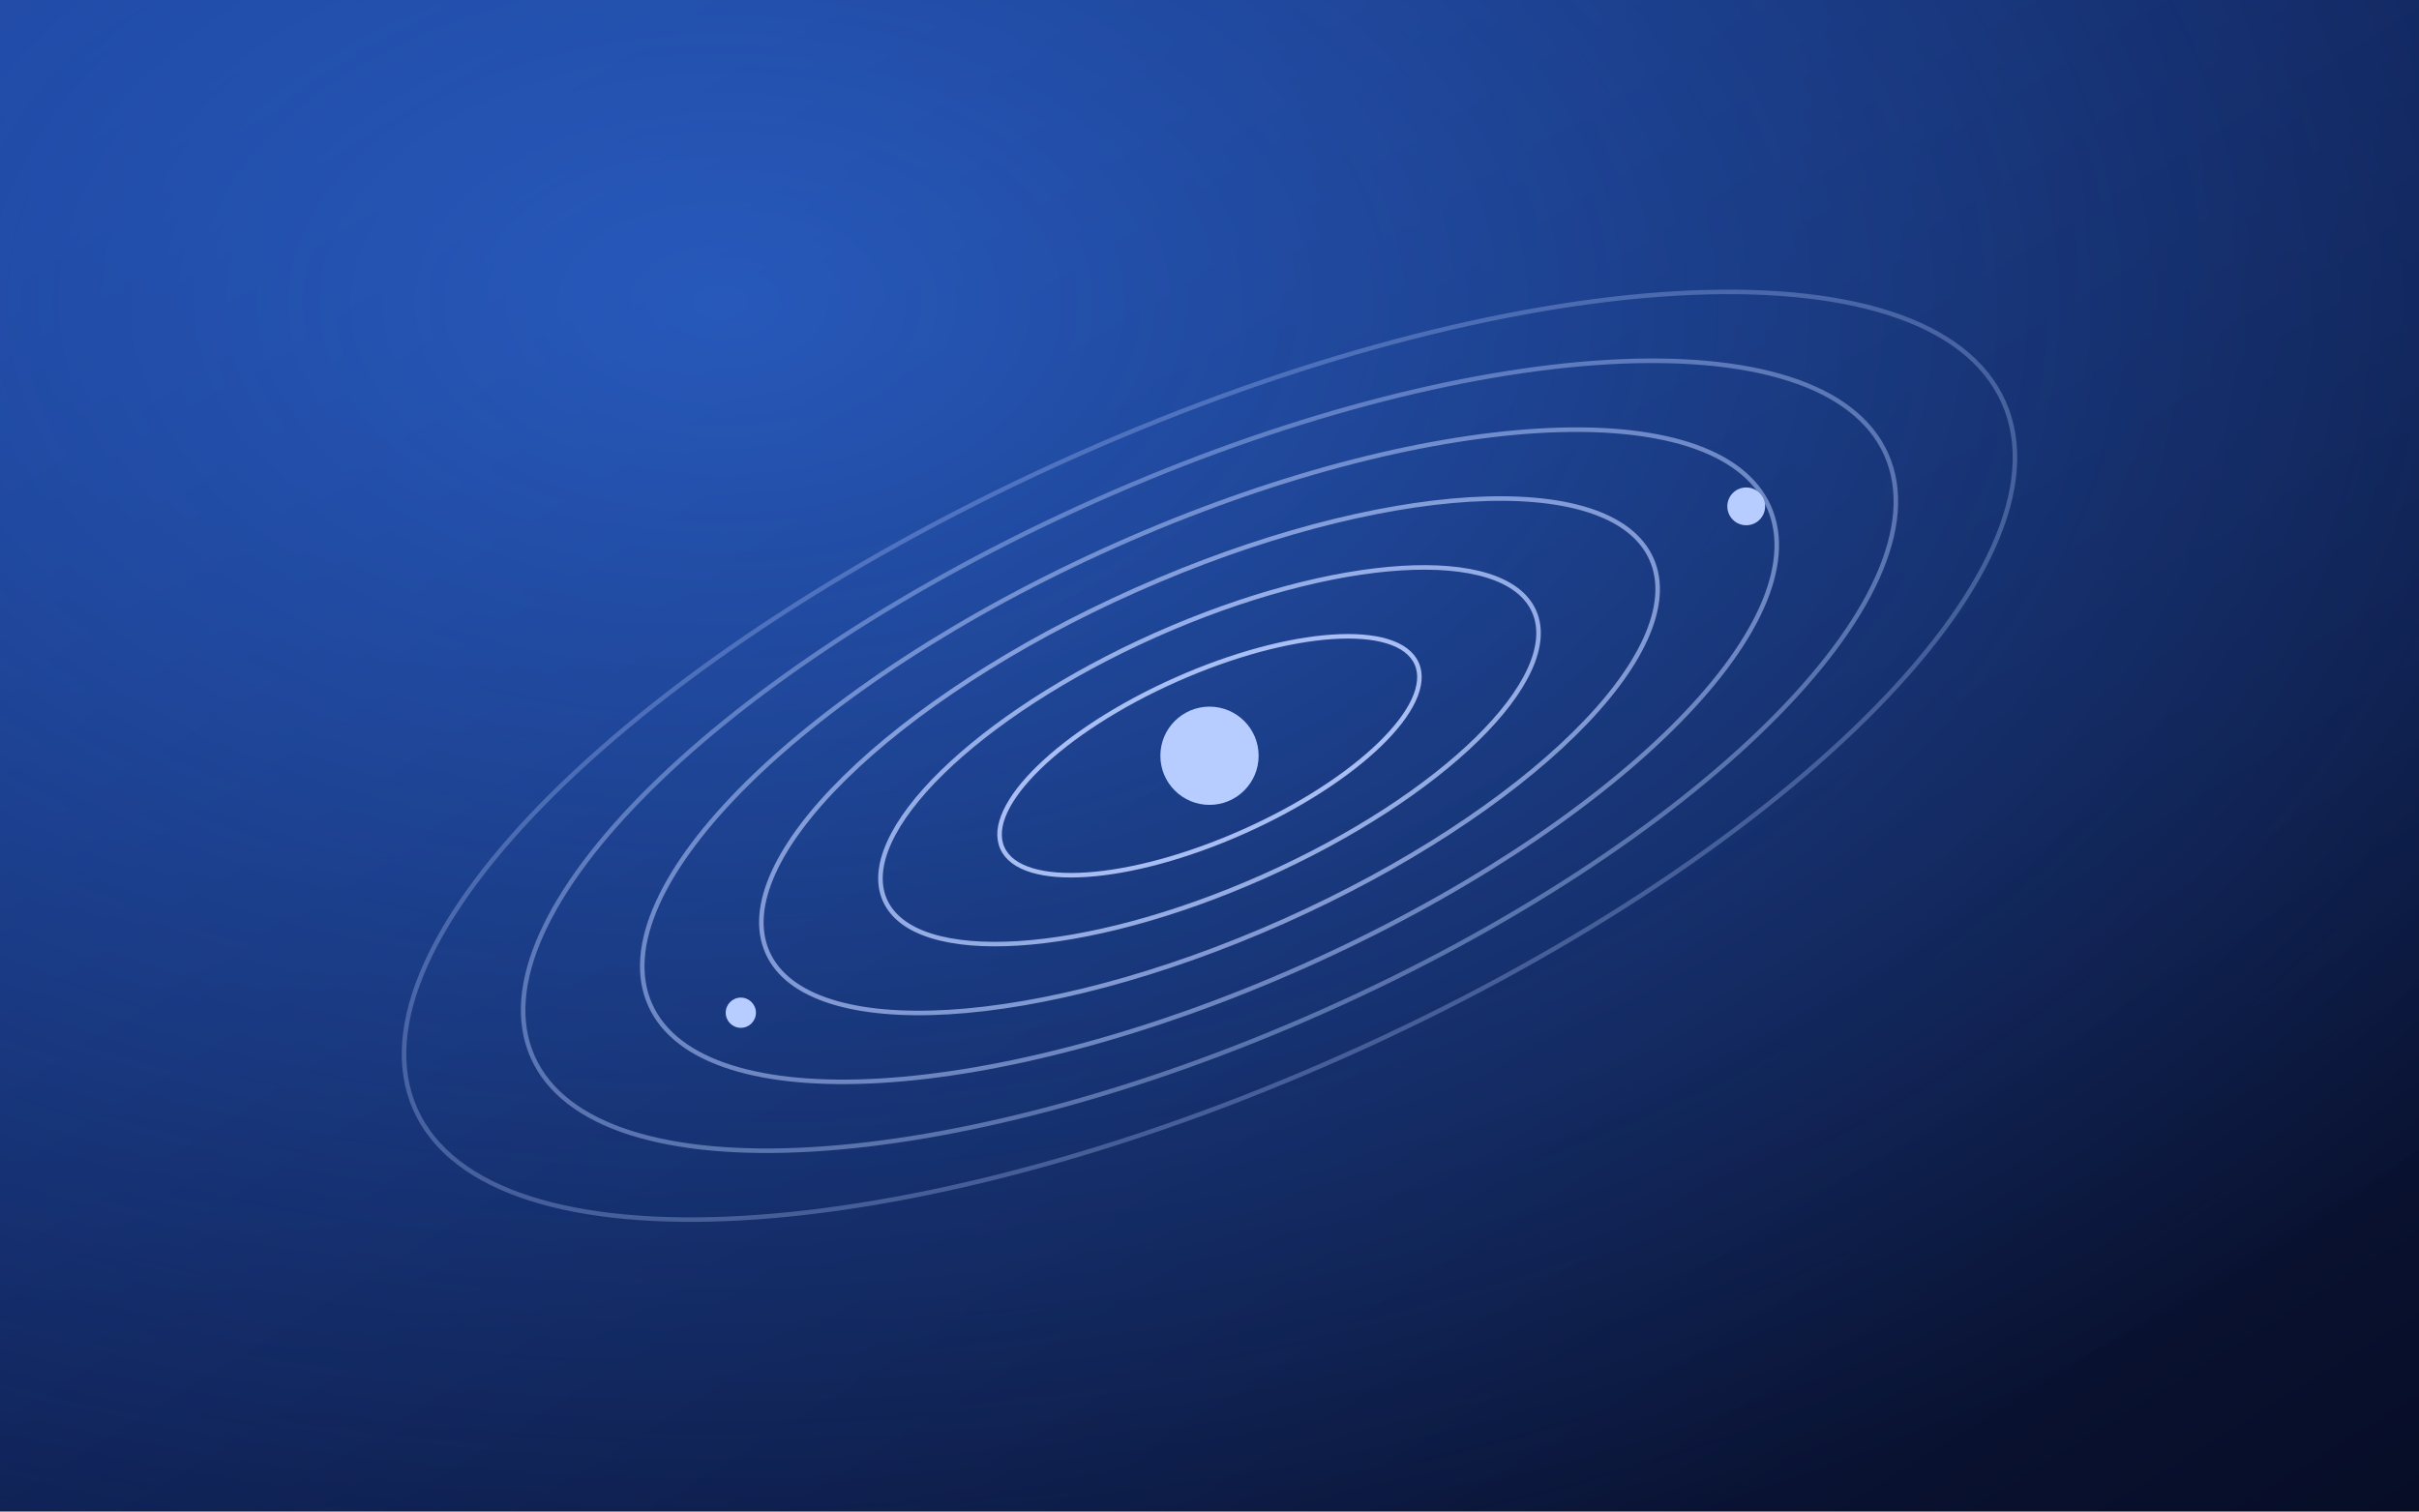
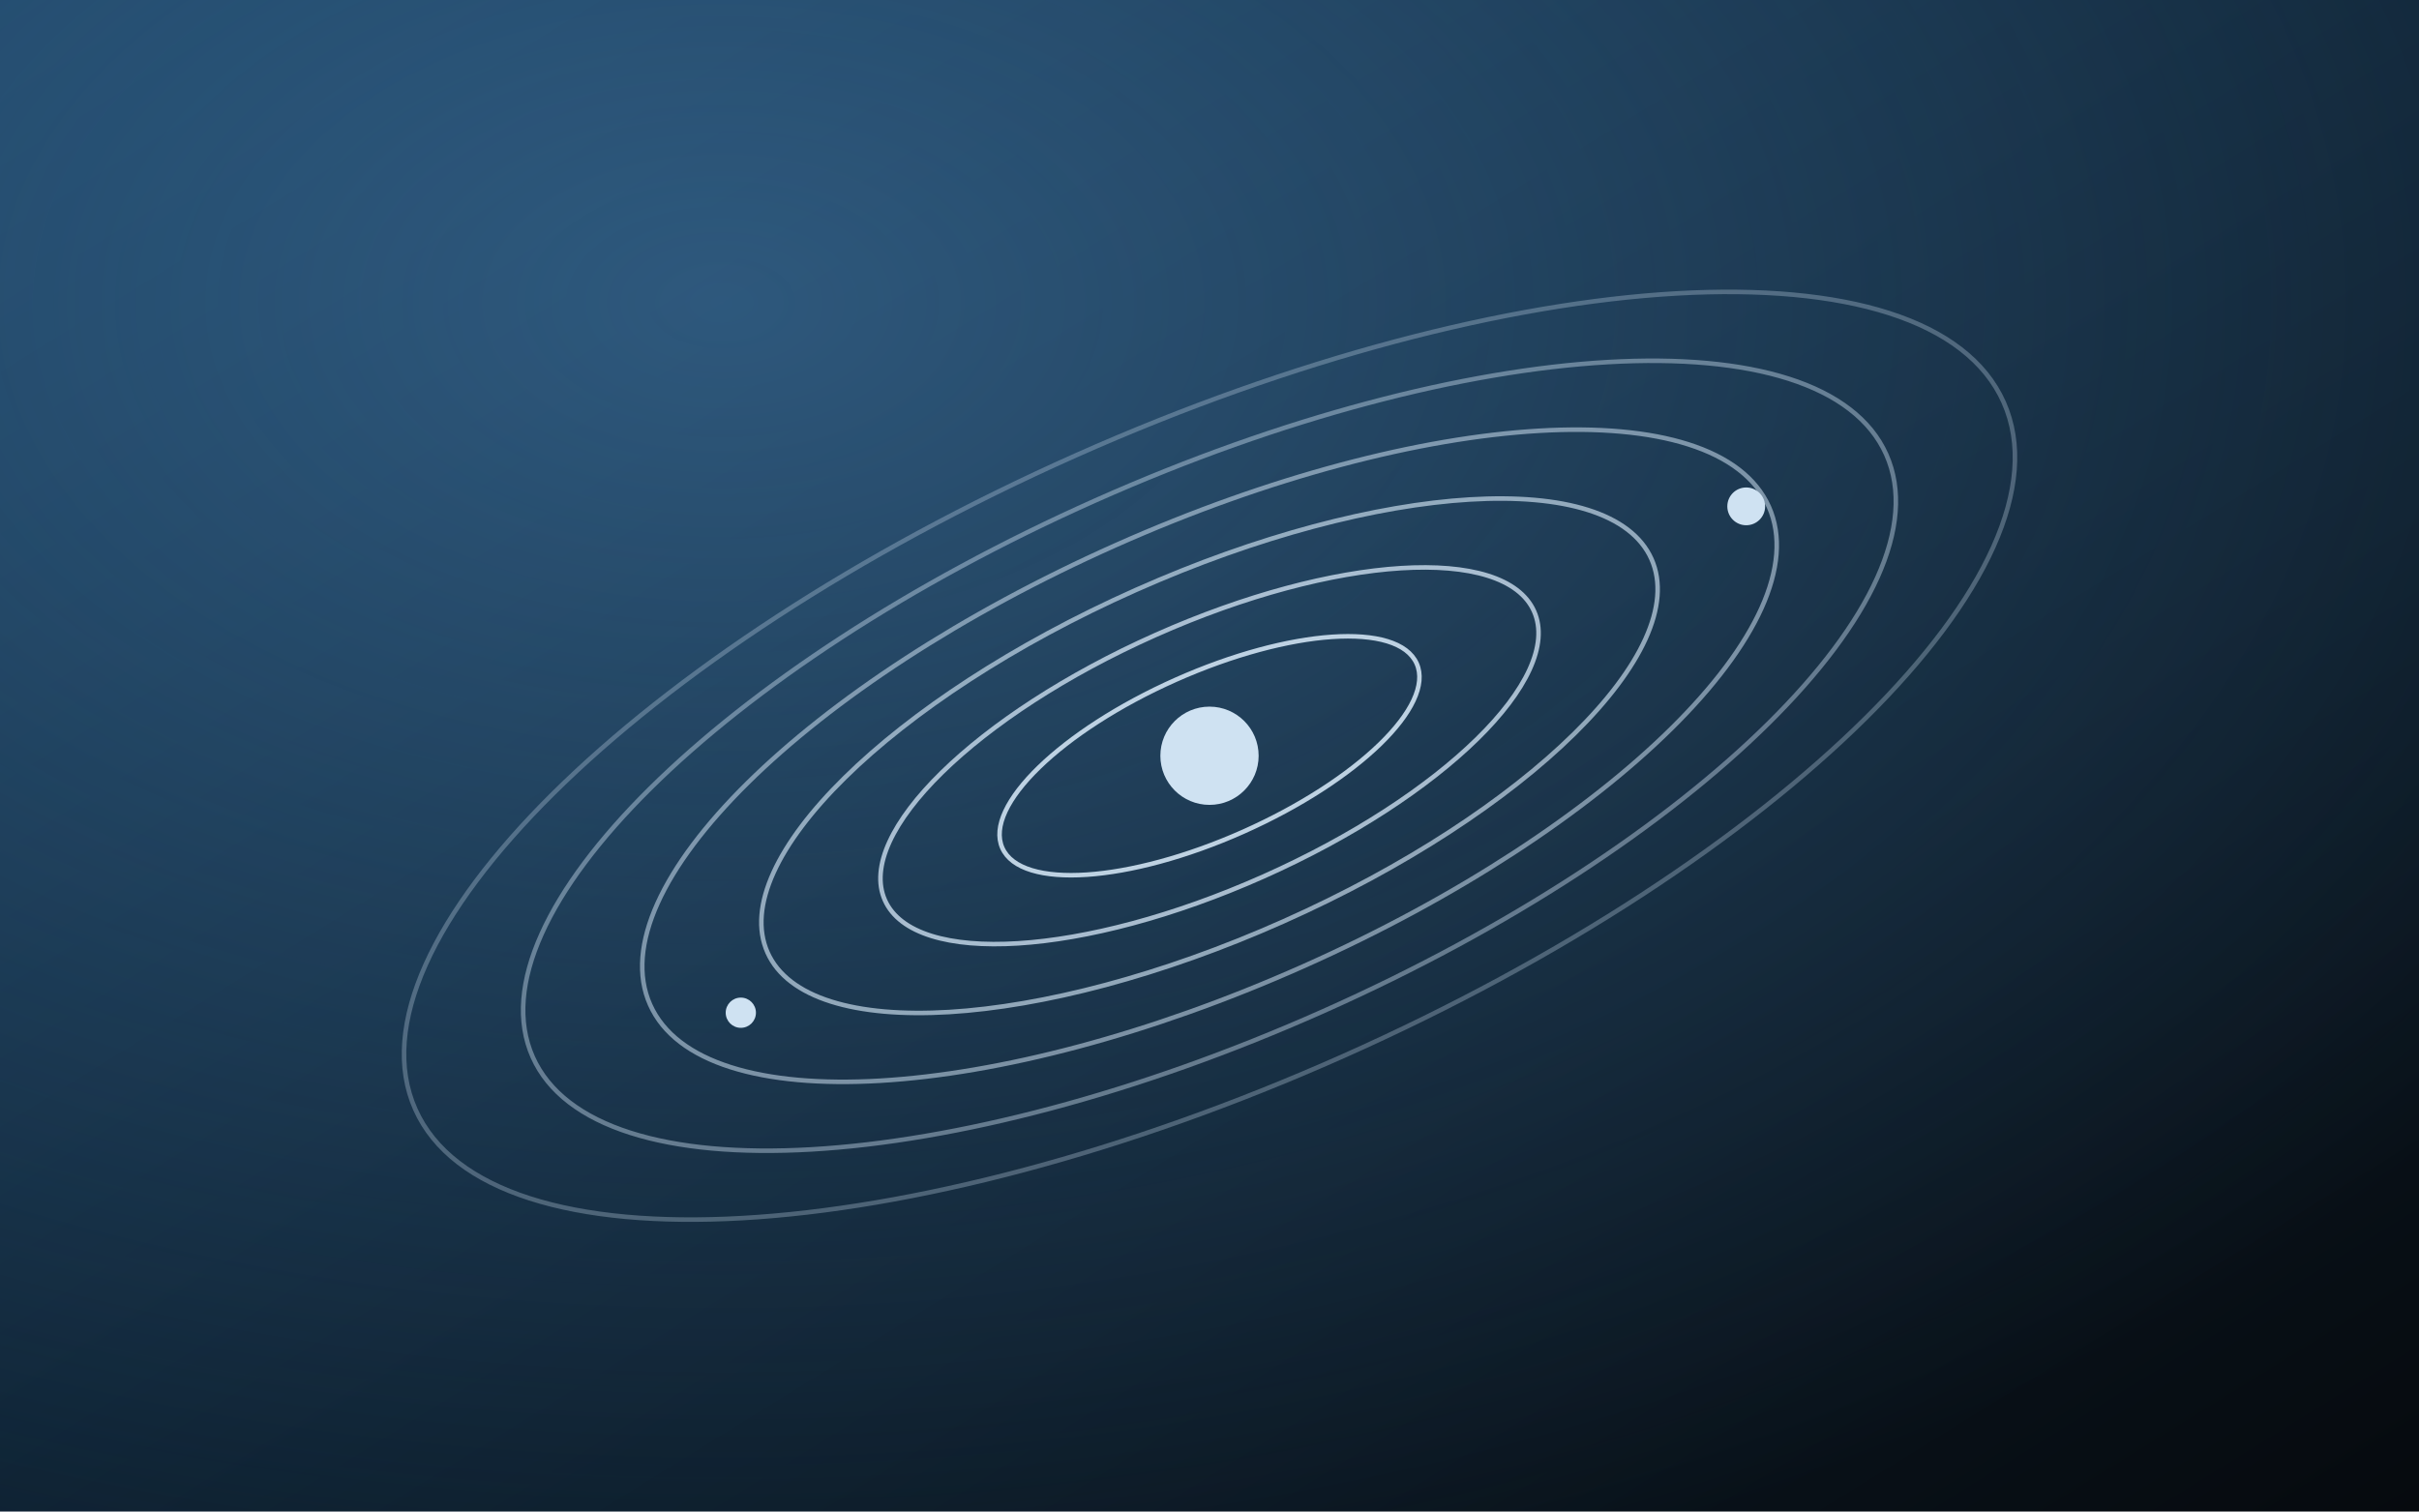
<svg xmlns="http://www.w3.org/2000/svg" viewBox="0 0 640 400" preserveAspectRatio="xMidYMid slice">
  <defs>
    <linearGradient id="g" x1="0" y1="0" x2="1" y2="1">
-       <stop offset="0" stop-color="#16327d" />
-       <stop offset="1" stop-color="#070d26" />
+       <stop offset="0" stop-color="#143652" />
+       <stop offset="1" stop-color="#060a0e" />
    </linearGradient>
    <radialGradient id="r" cx=".3" cy=".2" r=".9">
-       <stop offset="0" stop-color="#3880ff" stop-opacity=".55" />
-       <stop offset="1" stop-color="#3880ff" stop-opacity="0" />
+       <stop offset="0" stop-color="#5797cf" stop-opacity=".42" />
+       <stop offset="1" stop-color="#5797cf" stop-opacity="0" />
    </radialGradient>
  </defs>
  <rect width="640" height="400" fill="url(#g)" />
  <rect width="640" height="400" fill="url(#r)" />
-   <g fill="none" stroke="#b7ccff" stroke-width="1.2" stroke-linecap="round" stroke-linejoin="round">
+   <g fill="none" stroke="#cfe2f2" stroke-width="1.2" stroke-linecap="round" stroke-linejoin="round">
    <ellipse cx="320" cy="200" rx="60" ry="22" transform="rotate(-24 320 200)" opacity="0.90" />
    <ellipse cx="320" cy="200" rx="94" ry="35" transform="rotate(-24 320 200)" opacity="0.78" />
    <ellipse cx="320" cy="200" rx="128" ry="48" transform="rotate(-24 320 200)" opacity="0.66" />
    <ellipse cx="320" cy="200" rx="162" ry="61" transform="rotate(-24 320 200)" opacity="0.54" />
    <ellipse cx="320" cy="200" rx="196" ry="74" transform="rotate(-24 320 200)" opacity="0.42" />
    <ellipse cx="320" cy="200" rx="230" ry="87" transform="rotate(-24 320 200)" opacity="0.30" />
-     <circle cx="320" cy="200" r="13" fill="#b7ccff" stroke="none" />
-     <circle cx="462" cy="134" r="5" fill="#b7ccff" stroke="none" />
-     <circle cx="196" cy="268" r="4" fill="#b7ccff" stroke="none" />
+     <circle cx="320" cy="200" r="13" fill="#cfe2f2" stroke="none" />
+     <circle cx="462" cy="134" r="5" fill="#cfe2f2" stroke="none" />
+     <circle cx="196" cy="268" r="4" fill="#cfe2f2" stroke="none" />
  </g>
</svg>
